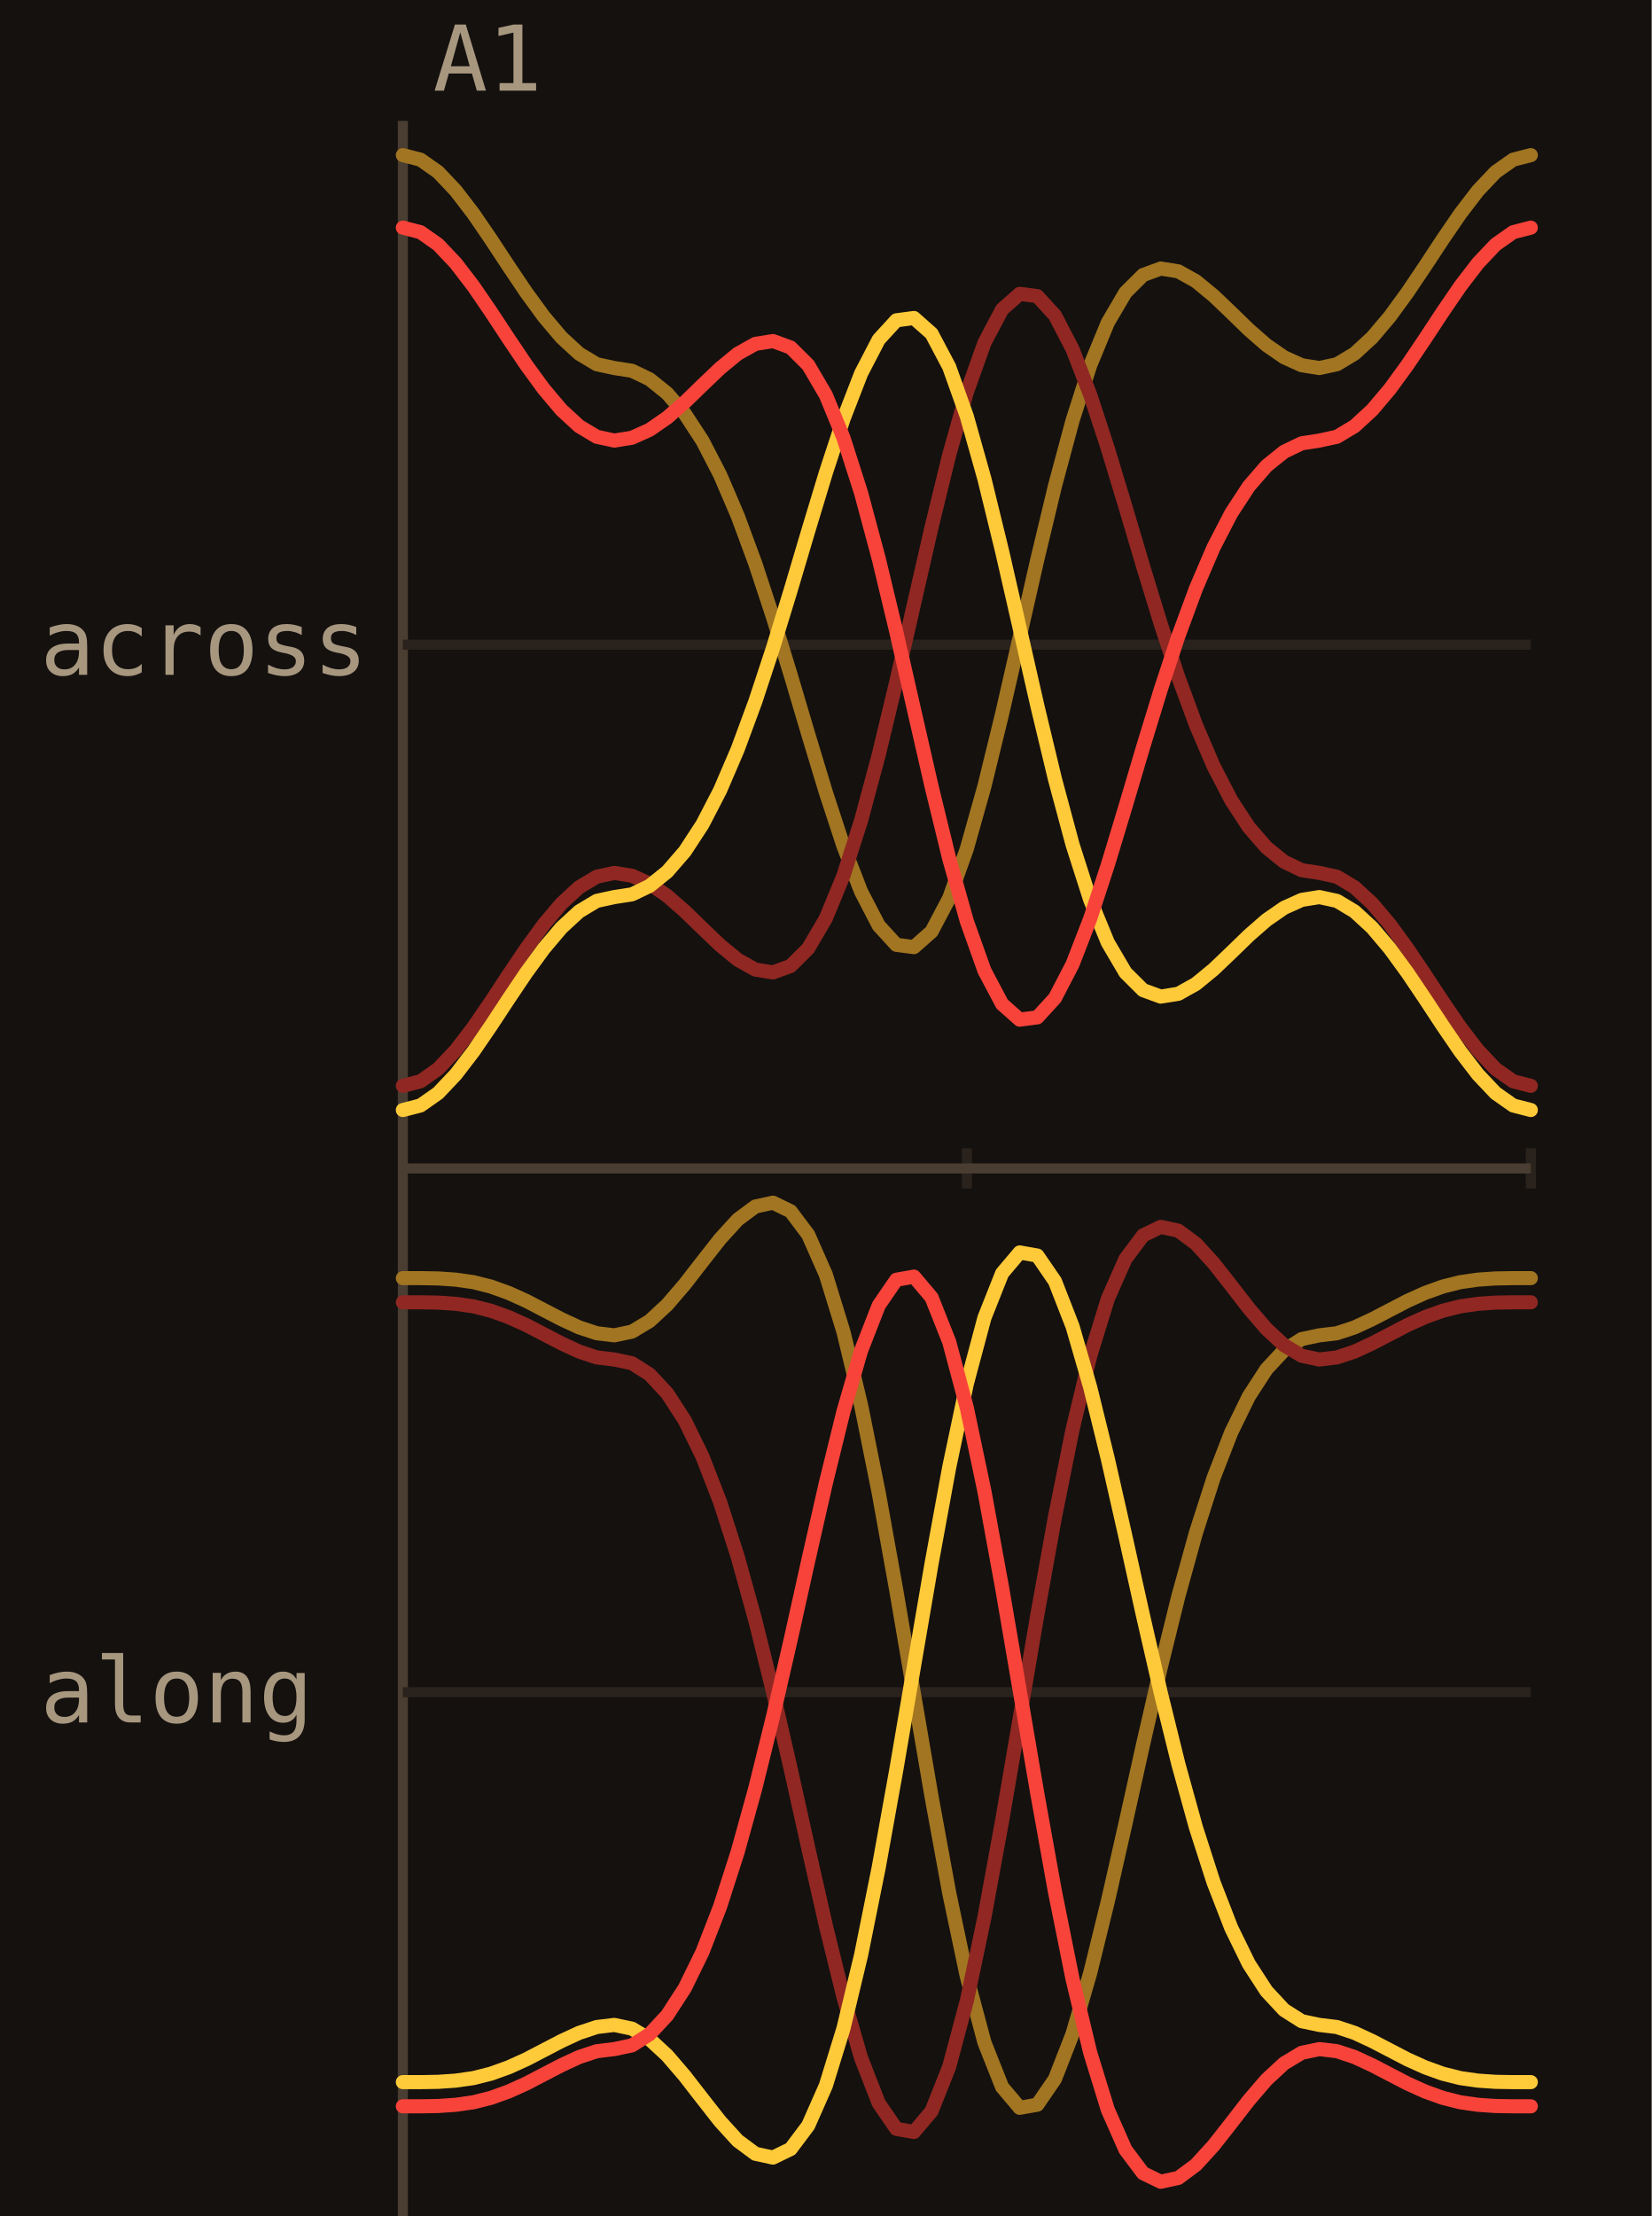
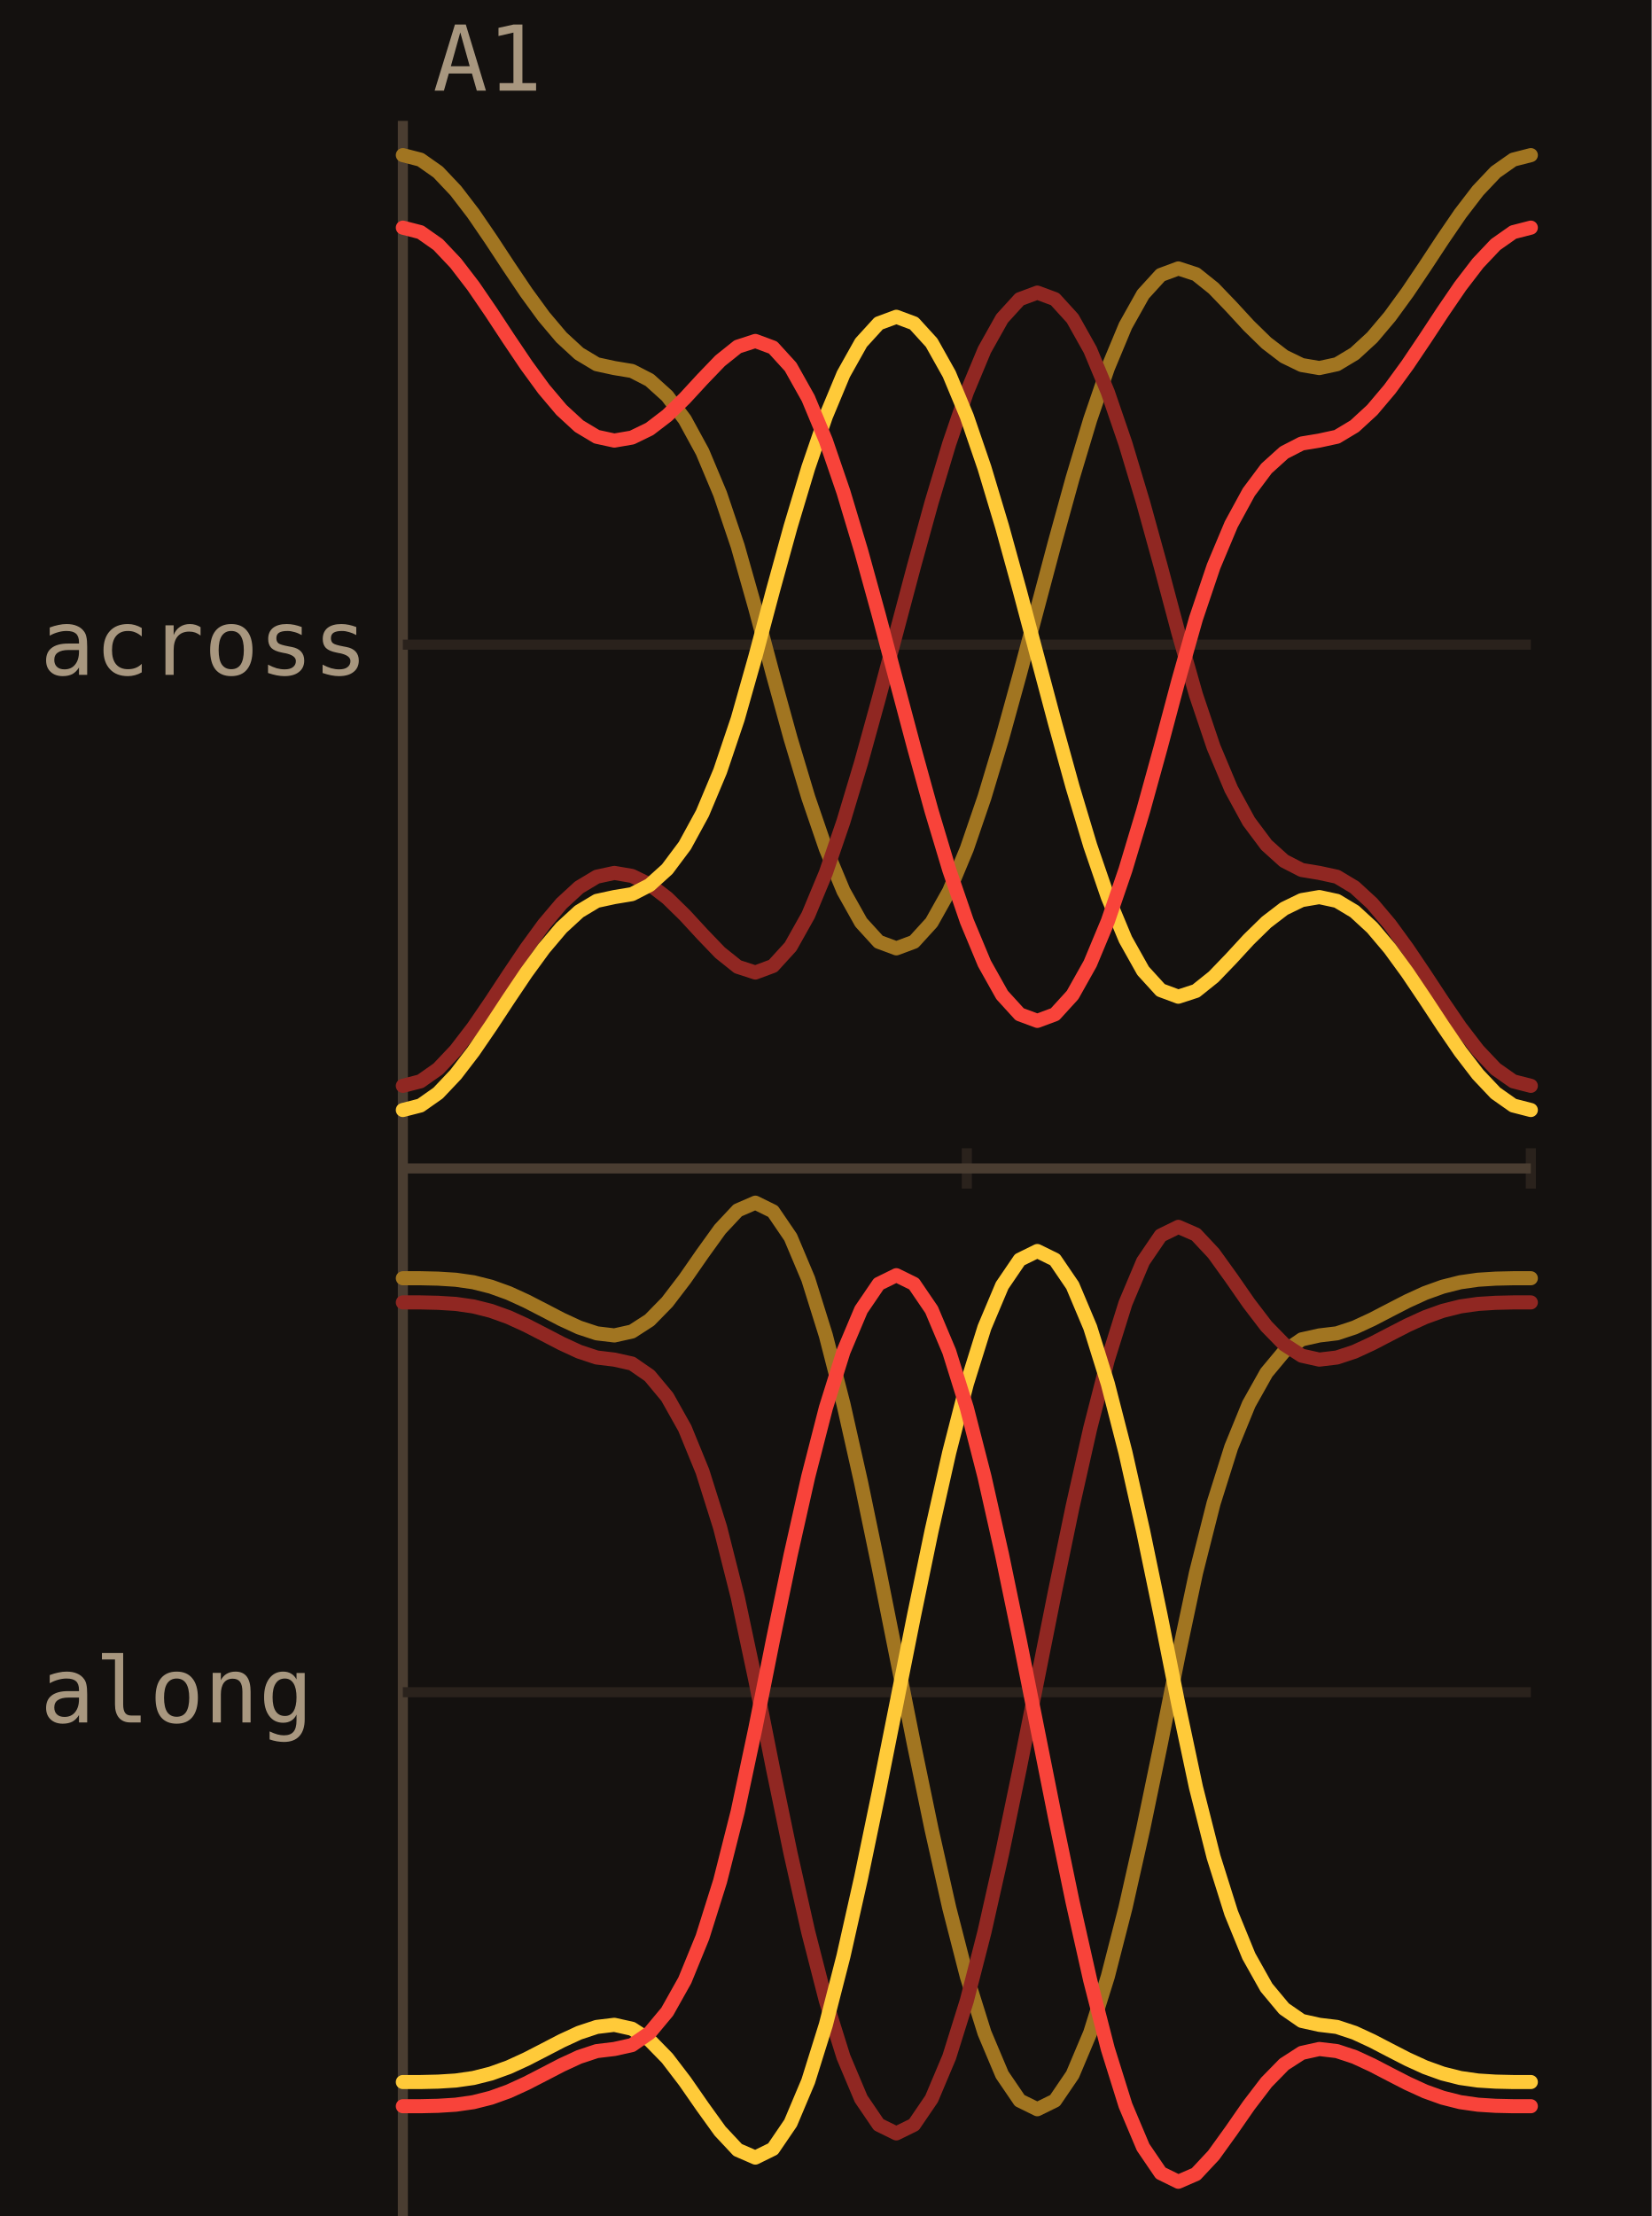
<svg xmlns="http://www.w3.org/2000/svg" viewBox="0 0 164 220" width="164" height="220" role="img">
  <rect width="164" height="220" fill="#14110f" />
  <path d="M40 12L40 220" stroke="#4a3d31" stroke-width="1" fill="none" />
  <path d="M96 114L96 118" stroke="#2a221c" stroke-width="1" fill="none" />
  <path d="M152 114L152 118" stroke="#2a221c" stroke-width="1" fill="none" />
  <path d="M40 64L152 64" stroke="#2a221c" stroke-width="1" fill="none" />
  <text x="4" y="67" fill="#a8977f" font-size="9" font-family="ui-monospace, Menlo, monospace">across</text>
  <path d="M40 168L152 168" stroke="#2a221c" stroke-width="1" fill="none" />
  <text x="4" y="171" fill="#a8977f" font-size="9" font-family="ui-monospace, Menlo, monospace">along</text>
  <path d="M40 116L152 116" stroke="#4a3d31" stroke-width="1" fill="none" />
  <text x="43" y="9" fill="#a8977f" font-size="9" font-family="ui-monospace, Menlo, monospace">A1</text>
-   <path d="M40 15.4L41.75 15.85L43.5 17.08L45.25 18.93L47 21.21L48.75 23.77L50.5 26.43L52.25 29.03L54 31.43L55.75 33.5L57.5 35.11L59.25 36.16L61 36.54L62.75 36.81L64.5 37.65L66.25 39.06L68 41.08L69.75 43.76L71.5 47.14L73.25 51.22L75 55.96L76.75 61.27L78.5 66.98L80.25 72.88L82 78.66L83.75 84L85.5 88.52L87.25 91.89L89 93.8L90.75 94.03L92.5 92.48L94.25 89.17L96 84.26L97.75 78.04L99.5 70.88L101.25 63.23L103 55.54L104.75 48.25L106.5 41.74L108.25 36.27L110 32.02L111.75 29.04L113.5 27.3L115.25 26.66L117 26.94L118.75 27.92L120.5 29.36L122.25 31.03L124 32.73L125.75 34.26L127.5 35.47L129.25 36.26L131 36.54L132.75 36.16L134.5 35.11L136.25 33.5L138 31.43L139.75 29.03L141.5 26.43L143.25 23.77L145 21.21L146.75 18.93L148.5 17.08L150.25 15.85L152 15.4" fill="none" stroke="#a17521" stroke-width="1.4" stroke-linecap="round" stroke-linejoin="round" />
-   <path d="M40 107.8L41.75 107.35L43.5 106.12L45.25 104.27L47 101.99L48.75 99.43L50.5 96.77L52.25 94.17L54 91.77L55.75 89.7L57.5 88.09L59.25 87.04L61 86.66L62.75 86.94L64.5 87.73L66.25 88.94L68 90.47L69.75 92.17L71.5 93.84L73.25 95.28L75 96.26L76.75 96.54L78.5 95.9L80.25 94.16L82 91.18L83.75 86.93L85.5 81.46L87.25 74.95L89 67.66L90.75 59.97L92.5 52.32L94.25 45.16L96 38.94L97.75 34.03L99.5 30.72L101.25 29.17L103 29.4L104.75 31.31L106.5 34.68L108.25 39.2L110 44.54L111.75 50.32L113.5 56.22L115.25 61.93L117 67.24L118.75 71.98L120.5 76.06L122.25 79.44L124 82.12L125.75 84.14L127.5 85.55L129.25 86.39L131 86.66L132.75 87.04L134.5 88.09L136.25 89.7L138 91.77L139.75 94.17L141.5 96.77L143.25 99.43L145 101.99L146.75 104.27L148.5 106.12L150.25 107.35L152 107.8" fill="none" stroke="#902722" stroke-width="1.4" stroke-linecap="round" stroke-linejoin="round" />
-   <path d="M40 110.2L41.75 109.75L43.5 108.52L45.25 106.67L47 104.39L48.75 101.83L50.5 99.17L52.25 96.57L54 94.17L55.75 92.1L57.5 90.49L59.25 89.44L61 89.06L62.75 88.79L64.5 87.95L66.25 86.54L68 84.52L69.75 81.84L71.5 78.46L73.25 74.38L75 69.64L76.75 64.33L78.5 58.62L80.25 52.72L82 46.94L83.75 41.6L85.5 37.08L87.25 33.71L89 31.8L90.75 31.57L92.5 33.12L94.25 36.43L96 41.34L97.75 47.56L99.5 54.72L101.25 62.37L103 70.06L104.75 77.35L106.5 83.86L108.25 89.33L110 93.58L111.75 96.56L113.5 98.3L115.25 98.94L117 98.66L118.75 97.68L120.5 96.24L122.25 94.57L124 92.87L125.75 91.34L127.5 90.13L129.25 89.34L131 89.06L132.75 89.44L134.5 90.49L136.25 92.1L138 94.17L139.75 96.57L141.5 99.17L143.25 101.83L145 104.39L146.75 106.67L148.5 108.52L150.25 109.75L152 110.2" fill="none" stroke="#ffca39" stroke-width="1.4" stroke-linecap="round" stroke-linejoin="round" />
-   <path d="M40 22.6L41.75 23.05L43.5 24.28L45.25 26.13L47 28.41L48.75 30.97L50.5 33.63L52.25 36.23L54 38.63L55.75 40.7L57.5 42.31L59.25 43.36L61 43.74L62.75 43.46L64.5 42.67L66.25 41.46L68 39.93L69.75 38.23L71.5 36.56L73.25 35.12L75 34.14L76.75 33.86L78.5 34.5L80.25 36.24L82 39.22L83.75 43.47L85.5 48.94L87.25 55.45L89 62.74L90.75 70.43L92.5 78.08L94.25 85.24L96 91.46L97.75 96.37L99.5 99.68L101.25 101.23L103 101L104.75 99.09L106.5 95.72L108.25 91.2L110 85.86L111.75 80.08L113.5 74.18L115.25 68.47L117 63.16L118.75 58.42L120.5 54.34L122.25 50.96L124 48.28L125.75 46.26L127.5 44.85L129.25 44.01L131 43.74L132.75 43.36L134.5 42.31L136.25 40.7L138 38.63L139.75 36.23L141.5 33.63L143.25 30.97L145 28.41L146.75 26.13L148.5 24.28L150.25 23.05L152 22.6" fill="none" stroke="#f8433a" stroke-width="1.4" stroke-linecap="round" stroke-linejoin="round" />
-   <path d="M40 126.89L41.75 126.89L43.5 126.92L45.25 127.04L47 127.29L48.75 127.73L50.5 128.36L52.25 129.15L54 130.06L55.75 130.97L57.5 131.78L59.25 132.36L61 132.57L62.75 132.2L64.5 131.15L66.25 129.53L68 127.49L69.75 125.23L71.5 123L73.25 121.08L75 119.78L76.75 119.4L78.5 120.25L80.25 122.58L82 126.54L83.75 132.22L85.5 139.51L87.25 148.2L89 157.92L90.75 168.17L92.5 178.38L94.25 187.93L96 196.23L97.75 202.78L99.5 207.19L101.25 209.26L103 208.95L104.75 206.4L106.5 201.91L108.25 195.87L110 188.76L111.75 181.05L113.5 173.18L115.25 165.56L117 158.48L118.75 152.16L120.5 146.72L122.25 142.21L124 138.63L125.75 135.93L127.5 134.05L129.25 132.94L131 132.57L132.75 132.36L134.5 131.78L136.25 130.97L138 130.06L139.75 129.15L141.5 128.36L143.25 127.73L145 127.29L146.75 127.04L148.5 126.92L150.25 126.89L152 126.89" fill="none" stroke="#a17521" stroke-width="1.4" stroke-linecap="round" stroke-linejoin="round" />
-   <path d="M40 129.29L41.75 129.29L43.5 129.32L45.25 129.44L47 129.69L48.75 130.13L50.5 130.76L52.25 131.55L54 132.46L55.75 133.37L57.5 134.18L59.25 134.76L61 134.97L62.75 135.34L64.5 136.45L66.25 138.33L68 141.03L69.75 144.61L71.5 149.12L73.25 154.56L75 160.88L76.75 167.96L78.5 175.58L80.25 183.45L82 191.16L83.75 198.27L85.5 204.31L87.25 208.8L89 211.35L90.75 211.66L92.5 209.59L94.25 205.18L96 198.63L97.75 190.33L99.5 180.78L101.25 170.57L103 160.32L104.75 150.6L106.5 141.91L108.25 134.62L110 128.94L111.75 124.98L113.5 122.65L115.25 121.8L117 122.18L118.75 123.48L120.5 125.4L122.25 127.63L124 129.89L125.75 131.93L127.5 133.55L129.25 134.6L131 134.97L132.75 134.76L134.5 134.18L136.25 133.37L138 132.46L139.75 131.55L141.5 130.76L143.25 130.13L145 129.69L146.75 129.44L148.5 129.32L150.25 129.29L152 129.29" fill="none" stroke="#902722" stroke-width="1.4" stroke-linecap="round" stroke-linejoin="round" />
-   <path d="M40 206.71L41.75 206.71L43.5 206.68L45.25 206.56L47 206.31L48.75 205.87L50.5 205.24L52.25 204.45L54 203.54L55.75 202.63L57.5 201.82L59.25 201.24L61 201.03L62.75 201.4L64.5 202.45L66.25 204.07L68 206.11L69.75 208.37L71.5 210.6L73.25 212.52L75 213.82L76.75 214.2L78.5 213.35L80.25 211.02L82 207.06L83.75 201.38L85.5 194.09L87.25 185.4L89 175.68L90.75 165.43L92.5 155.22L94.25 145.67L96 137.37L97.75 130.82L99.5 126.41L101.25 124.34L103 124.65L104.75 127.2L106.5 131.69L108.25 137.73L110 144.84L111.75 152.55L113.5 160.42L115.25 168.04L117 175.12L118.75 181.44L120.5 186.88L122.25 191.39L124 194.97L125.75 197.67L127.5 199.55L129.25 200.66L131 201.03L132.75 201.24L134.5 201.82L136.25 202.63L138 203.54L139.75 204.45L141.5 205.24L143.25 205.87L145 206.31L146.75 206.56L148.5 206.68L150.25 206.71L152 206.71" fill="none" stroke="#ffca39" stroke-width="1.4" stroke-linecap="round" stroke-linejoin="round" />
-   <path d="M40 209.11L41.75 209.11L43.5 209.08L45.25 208.96L47 208.71L48.75 208.27L50.5 207.64L52.25 206.85L54 205.94L55.75 205.03L57.5 204.22L59.25 203.64L61 203.43L62.75 203.06L64.5 201.95L66.25 200.07L68 197.37L69.75 193.79L71.5 189.28L73.25 183.84L75 177.52L76.75 170.44L78.5 162.82L80.25 154.95L82 147.24L83.75 140.13L85.5 134.09L87.25 129.6L89 127.05L90.75 126.74L92.5 128.81L94.25 133.22L96 139.77L97.75 148.07L99.5 157.62L101.25 167.83L103 178.08L104.75 187.8L106.5 196.49L108.25 203.78L110 209.46L111.75 213.42L113.5 215.75L115.25 216.6L117 216.22L118.75 214.92L120.5 213L122.25 210.77L124 208.51L125.75 206.47L127.5 204.85L129.25 203.8L131 203.43L132.75 203.64L134.5 204.22L136.25 205.03L138 205.94L139.75 206.85L141.5 207.64L143.25 208.27L145 208.71L146.75 208.96L148.5 209.08L150.25 209.11L152 209.11" fill="none" stroke="#f8433a" stroke-width="1.4" stroke-linecap="round" stroke-linejoin="round" />
+   <path d="M40 15.4L41.75 15.85L43.5 17.08L45.25 18.93L47 21.21L48.75 23.77L50.5 26.43L52.25 29.03L54 31.43L55.75 33.5L57.5 35.11L59.25 36.16L61 36.54L62.75 36.83L64.5 37.73L66.25 39.31L68 41.65L69.75 44.86L71.5 49.03L73.25 54.22L75 60.4L76.75 66.98L78.5 73.32L80.25 79.15L82 84.26L83.75 88.46L85.5 91.58L87.25 93.5L89 94.15L90.75 93.5L92.5 91.58L94.25 88.46L96 84.26L97.75 79.15L99.5 73.32L101.25 66.98L103 60.4L104.75 53.82L106.5 47.48L108.25 41.65L110 36.54L111.75 32.34L113.5 29.22L115.25 27.3L117 26.65L118.75 27.22L120.5 28.62L122.25 30.44L124 32.34L125.75 34.05L127.5 35.39L129.25 36.24L131 36.54L132.75 36.16L134.5 35.11L136.25 33.5L138 31.43L139.75 29.03L141.5 26.43L143.25 23.77L145 21.21L146.75 18.93L148.5 17.08L150.25 15.85L152 15.4" fill="none" stroke="#a17521" stroke-width="1.4" stroke-linecap="round" stroke-linejoin="round" />
+   <path d="M40 107.8L41.75 107.35L43.5 106.12L45.25 104.27L47 101.99L48.75 99.43L50.5 96.77L52.25 94.17L54 91.77L55.75 89.7L57.5 88.09L59.25 87.04L61 86.66L62.75 86.96L64.5 87.81L66.25 89.15L68 90.86L69.75 92.76L71.5 94.58L73.25 95.98L75 96.55L76.75 95.9L78.5 93.98L80.25 90.86L82 86.66L83.75 81.55L85.5 75.72L87.25 69.38L89 62.8L90.75 56.22L92.5 49.88L94.25 44.05L96 38.94L97.75 34.74L99.5 31.62L101.25 29.7L103 29.05L104.75 29.7L106.5 31.62L108.25 34.74L110 38.94L111.75 44.05L113.5 49.88L115.25 56.22L117 62.8L118.75 68.98L120.5 74.17L122.25 78.34L124 81.55L125.75 83.89L127.5 85.47L129.25 86.37L131 86.66L132.75 87.04L134.5 88.09L136.25 89.7L138 91.77L139.75 94.17L141.5 96.77L143.25 99.43L145 101.99L146.75 104.27L148.5 106.12L150.25 107.35L152 107.8" fill="none" stroke="#902722" stroke-width="1.4" stroke-linecap="round" stroke-linejoin="round" />
+   <path d="M40 110.2L41.75 109.75L43.5 108.52L45.25 106.67L47 104.39L48.75 101.83L50.5 99.17L52.25 96.57L54 94.17L55.75 92.1L57.5 90.49L59.25 89.44L61 89.06L62.75 88.77L64.5 87.87L66.25 86.29L68 83.95L69.75 80.74L71.5 76.57L73.25 71.38L75 65.2L76.75 58.62L78.5 52.28L80.25 46.45L82 41.34L83.75 37.14L85.5 34.02L87.25 32.1L89 31.45L90.75 32.1L92.5 34.02L94.25 37.14L96 41.34L97.75 46.45L99.5 52.28L101.25 58.62L103 65.2L104.75 71.78L106.5 78.12L108.25 83.95L110 89.06L111.75 93.26L113.5 96.38L115.25 98.3L117 98.95L118.75 98.38L120.5 96.98L122.25 95.16L124 93.26L125.75 91.55L127.5 90.21L129.25 89.36L131 89.06L132.75 89.44L134.5 90.49L136.25 92.1L138 94.17L139.75 96.57L141.5 99.17L143.25 101.83L145 104.39L146.75 106.67L148.5 108.52L150.25 109.75L152 110.2" fill="none" stroke="#ffca39" stroke-width="1.4" stroke-linecap="round" stroke-linejoin="round" />
+   <path d="M40 22.6L41.75 23.05L43.5 24.28L45.25 26.13L47 28.41L48.75 30.97L50.5 33.63L52.25 36.23L54 38.63L55.75 40.7L57.5 42.31L59.25 43.36L61 43.74L62.75 43.44L64.5 42.59L66.25 41.25L68 39.54L69.75 37.64L71.5 35.82L73.25 34.42L75 33.85L76.75 34.5L78.5 36.42L80.25 39.54L82 43.74L83.75 48.85L85.5 54.68L87.25 61.02L89 67.6L90.75 74.18L92.5 80.52L94.25 86.35L96 91.46L97.75 95.66L99.5 98.78L101.25 100.7L103 101.35L104.75 100.7L106.5 98.78L108.25 95.66L110 91.46L111.75 86.35L113.5 80.52L115.25 74.18L117 67.6L118.75 61.42L120.5 56.23L122.25 52.06L124 48.85L125.75 46.51L127.5 44.93L129.25 44.03L131 43.74L132.75 43.36L134.5 42.31L136.25 40.7L138 38.63L139.75 36.23L141.5 33.63L143.25 30.97L145 28.41L146.75 26.13L148.5 24.28L150.25 23.05L152 22.6" fill="none" stroke="#f8433a" stroke-width="1.4" stroke-linecap="round" stroke-linejoin="round" />
+   <path d="M40 126.9L41.75 126.9L43.5 126.94L45.25 127.05L47 127.3L48.75 127.74L50.5 128.37L52.25 129.17L54 130.07L55.75 130.98L57.5 131.79L59.25 132.37L61 132.58L62.75 132.19L64.5 131.06L66.25 129.27L68 126.98L69.75 124.46L71.5 122.03L73.25 120.16L75 119.4L76.75 120.26L78.5 122.83L80.25 126.98L82 132.58L83.75 139.4L85.5 147.18L87.25 155.62L89 164.4L90.75 173.18L92.5 181.62L94.25 189.4L96 196.22L97.75 201.82L99.5 205.97L101.25 208.54L103 209.4L104.75 208.54L106.5 205.97L108.25 201.82L110 196.22L111.75 189.4L113.5 181.62L115.25 173.18L117 164.4L118.75 156.16L120.5 149.24L122.25 143.68L124 139.4L125.75 136.28L127.5 134.18L129.25 132.97L131 132.58L132.75 132.37L134.5 131.79L136.25 130.98L138 130.07L139.75 129.17L141.5 128.37L143.25 127.74L145 127.3L146.75 127.05L148.5 126.94L150.25 126.9L152 126.9" fill="none" stroke="#a17521" stroke-width="1.4" stroke-linecap="round" stroke-linejoin="round" />
+   <path d="M40 129.3L41.75 129.3L43.5 129.34L45.25 129.45L47 129.7L48.75 130.14L50.5 130.77L52.25 131.57L54 132.47L55.75 133.38L57.5 134.19L59.25 134.77L61 134.98L62.75 135.37L64.5 136.58L66.25 138.68L68 141.8L69.75 146.08L71.5 151.64L73.25 158.56L75 166.8L76.75 175.58L78.5 184.02L80.25 191.8L82 198.62L83.75 204.22L85.5 208.37L87.25 210.94L89 211.8L90.75 210.94L92.5 208.37L94.25 204.22L96 198.62L97.75 191.8L99.5 184.02L101.25 175.58L103 166.8L104.75 158.02L106.5 149.58L108.25 141.8L110 134.98L111.75 129.38L113.5 125.23L115.25 122.66L117 121.8L118.75 122.56L120.5 124.43L122.25 126.86L124 129.38L125.75 131.67L127.5 133.46L129.25 134.59L131 134.98L132.75 134.77L134.5 134.19L136.25 133.38L138 132.47L139.75 131.57L141.5 130.77L143.25 130.14L145 129.7L146.75 129.45L148.5 129.34L150.25 129.3L152 129.3" fill="none" stroke="#902722" stroke-width="1.4" stroke-linecap="round" stroke-linejoin="round" />
+   <path d="M40 206.7L41.75 206.7L43.5 206.66L45.25 206.55L47 206.3L48.75 205.86L50.5 205.23L52.25 204.43L54 203.53L55.75 202.62L57.5 201.81L59.25 201.23L61 201.02L62.75 201.41L64.5 202.54L66.25 204.33L68 206.62L69.75 209.14L71.5 211.57L73.25 213.44L75 214.2L76.75 213.34L78.5 210.77L80.25 206.62L82 201.02L83.75 194.2L85.5 186.42L87.25 177.98L89 169.2L90.75 160.42L92.5 151.98L94.25 144.2L96 137.38L97.75 131.78L99.5 127.63L101.25 125.06L103 124.2L104.75 125.06L106.5 127.63L108.25 131.78L110 137.38L111.75 144.2L113.5 151.98L115.25 160.42L117 169.2L118.75 177.44L120.5 184.36L122.25 189.92L124 194.2L125.75 197.32L127.5 199.42L129.25 200.63L131 201.02L132.75 201.23L134.5 201.81L136.25 202.62L138 203.53L139.75 204.43L141.5 205.23L143.25 205.86L145 206.3L146.75 206.55L148.5 206.66L150.25 206.7L152 206.7" fill="none" stroke="#ffca39" stroke-width="1.4" stroke-linecap="round" stroke-linejoin="round" />
+   <path d="M40 209.1L41.75 209.1L43.5 209.06L45.25 208.95L47 208.7L48.75 208.26L50.5 207.63L52.25 206.83L54 205.93L55.75 205.02L57.5 204.21L59.25 203.63L61 203.42L62.75 203.03L64.5 201.82L66.25 199.72L68 196.6L69.75 192.32L71.5 186.76L73.25 179.84L75 171.6L76.75 162.82L78.5 154.38L80.25 146.6L82 139.78L83.75 134.18L85.5 130.03L87.25 127.46L89 126.6L90.75 127.46L92.5 130.03L94.25 134.18L96 139.78L97.75 146.6L99.5 154.38L101.25 162.82L103 171.6L104.75 180.38L106.5 188.82L108.25 196.6L110 203.42L111.75 209.02L113.5 213.17L115.25 215.74L117 216.6L118.75 215.84L120.5 213.97L122.25 211.54L124 209.02L125.75 206.73L127.5 204.94L129.25 203.81L131 203.42L132.75 203.63L134.5 204.21L136.25 205.02L138 205.93L139.75 206.83L141.5 207.63L143.25 208.26L145 208.7L146.75 208.95L148.5 209.06L150.25 209.1L152 209.1" fill="none" stroke="#f8433a" stroke-width="1.4" stroke-linecap="round" stroke-linejoin="round" />
</svg>
